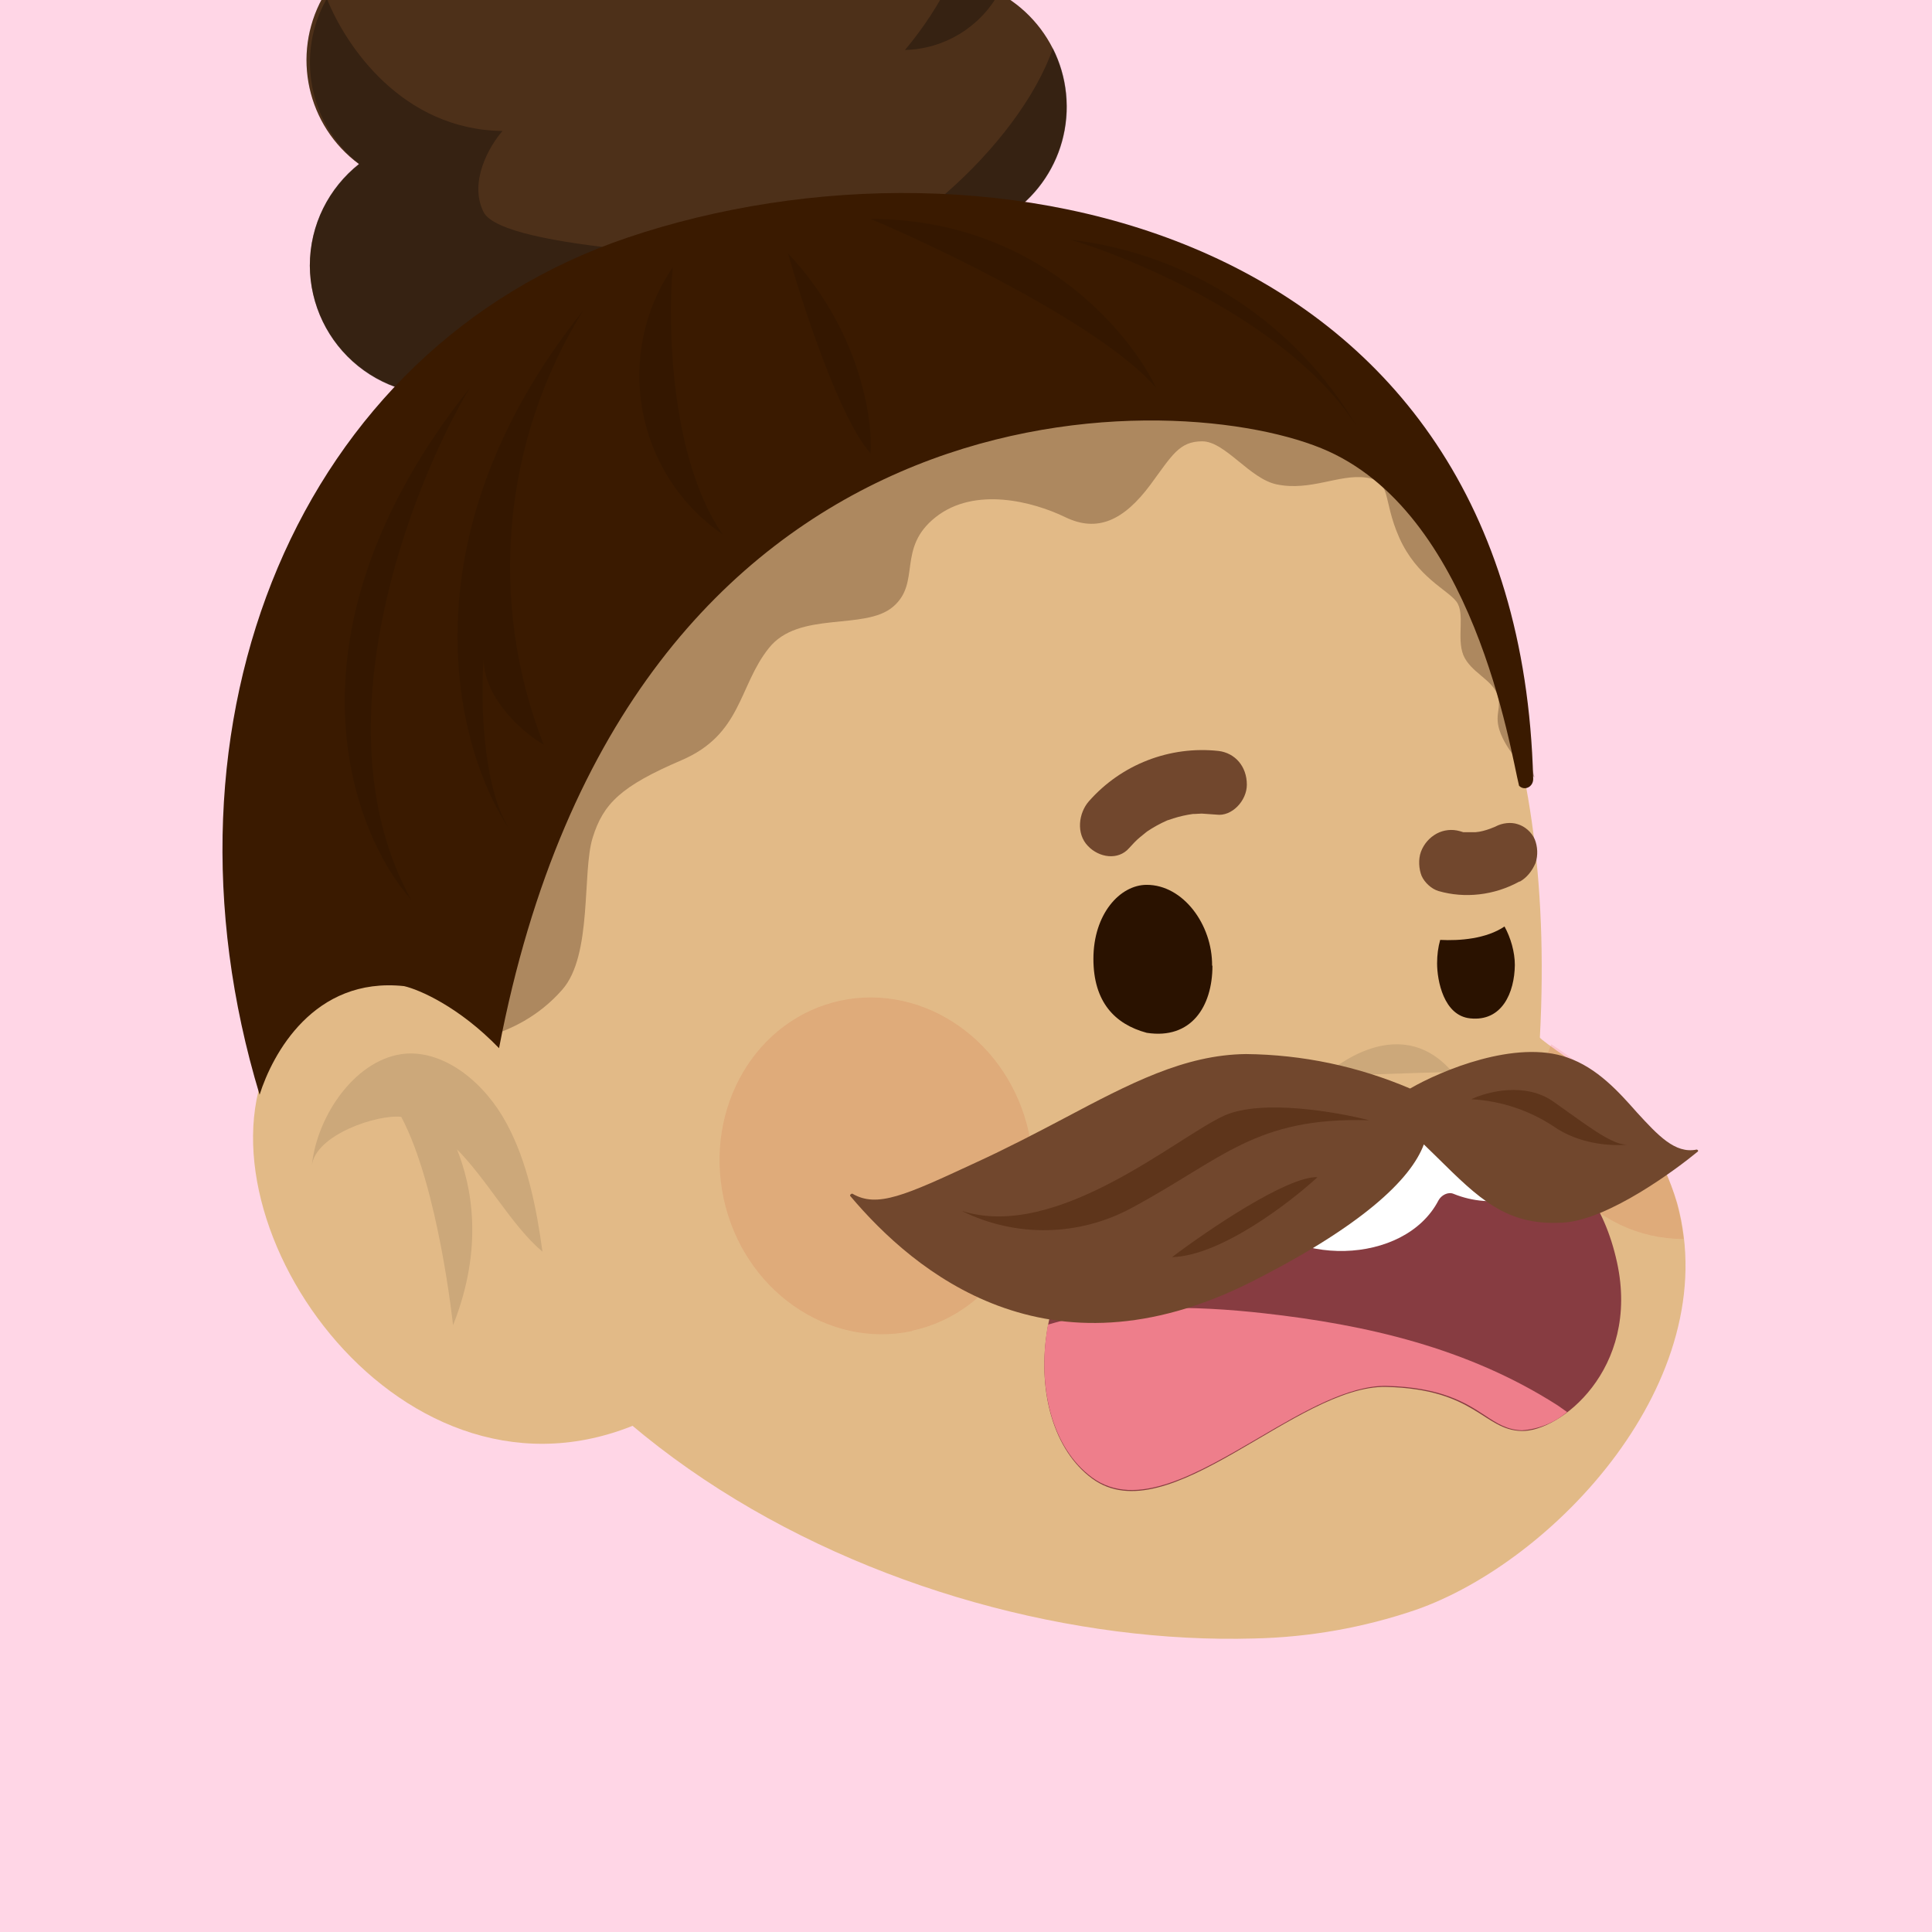
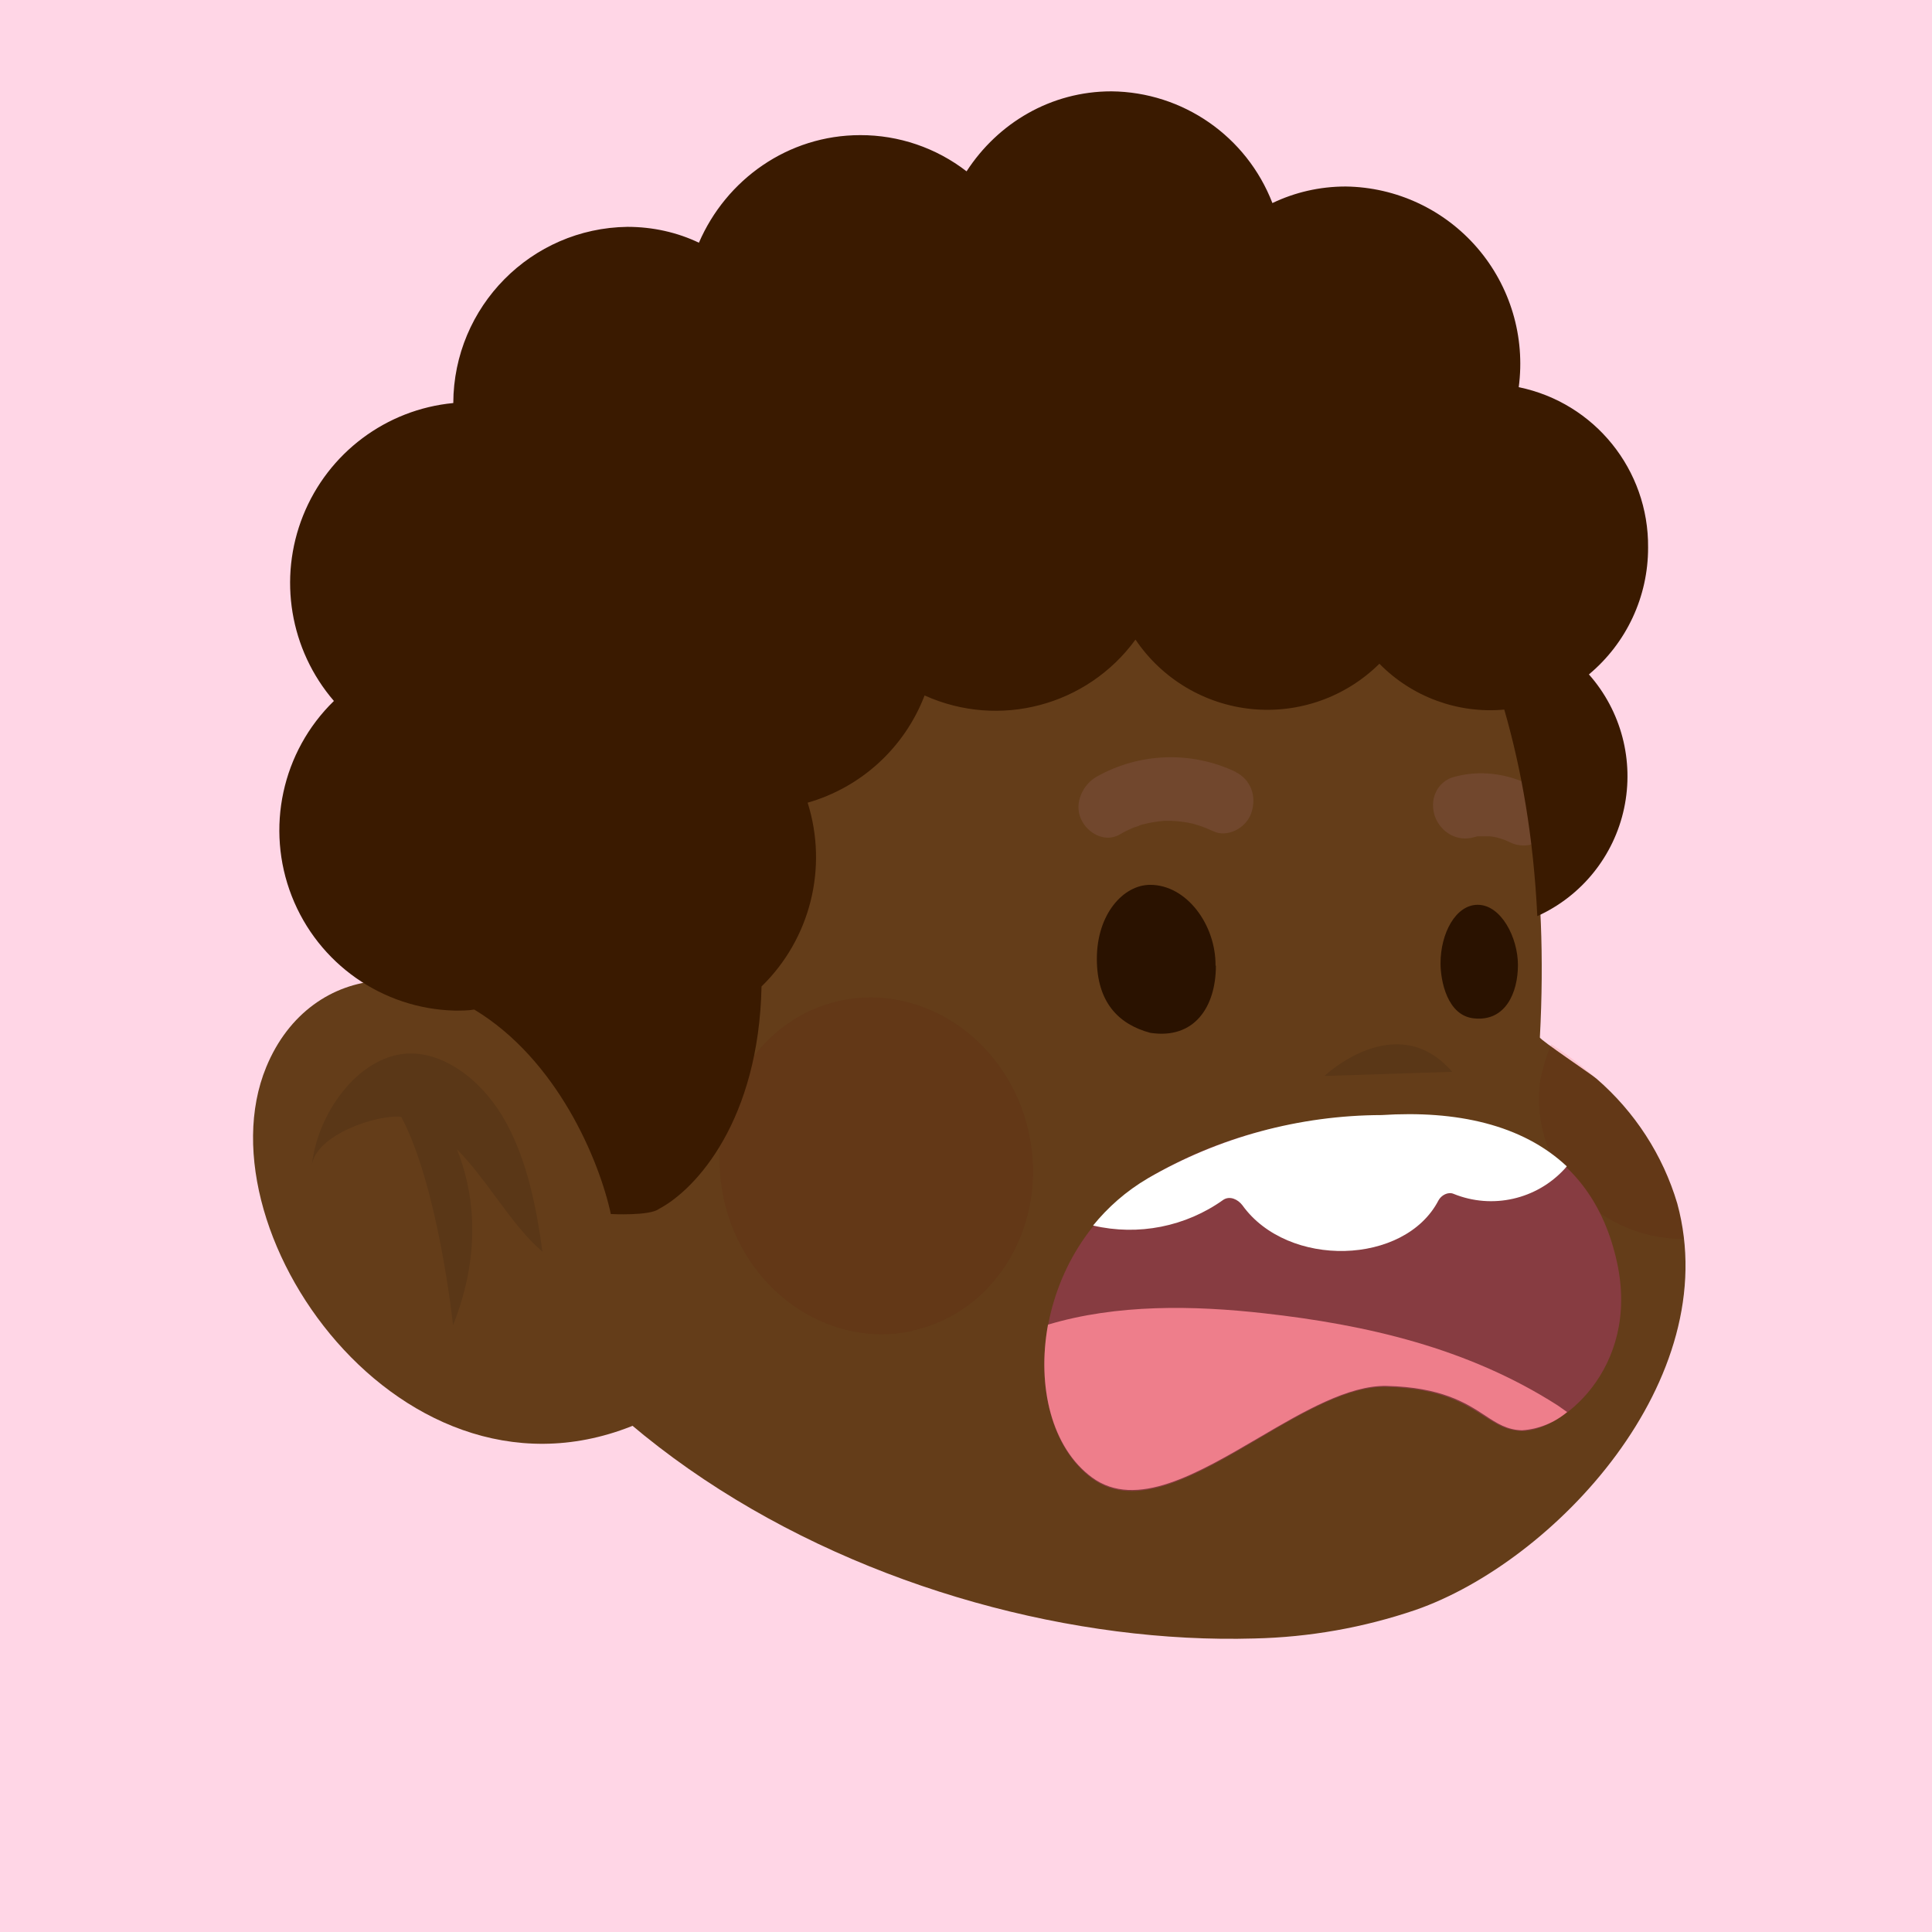
<svg xmlns="http://www.w3.org/2000/svg" viewBox="0 0 480 480" fill="none" shape-rendering="auto">
  <mask id="viewboxMask">
    <rect width="480" height="480" rx="0" ry="0" x="0" y="0" fill="#fff" />
  </mask>
  <g mask="url(#viewboxMask)">
    <rect fill="#ffd6e6" width="480" height="480" x="0" y="0" />
    <g transform="matrix(.85775 0 0 .85427 52 47)">
-       <path d="M264 38.6s131.4 20.6 121.4 208.1c0 .7 15.2 10.9 16.4 12a77.1 77.1 0 0 1 23.4 36.3c13.9 51.3-35.7 104.2-75.8 118.2a155 155 0 0 1-46.7 8.3c-103.1 3-239.7-62.7-246.7-191a202.7 202.7 0 0 1 15.1-83.9c0 .1 57.4-142.5 192.9-108Z" fill="#e2ba87" />
+       <path d="M264 38.6s131.4 20.6 121.4 208.1c0 .7 15.2 10.9 16.4 12a77.1 77.1 0 0 1 23.4 36.3c13.9 51.3-35.7 104.2-75.8 118.2a155 155 0 0 1-46.7 8.3c-103.1 3-239.7-62.7-246.7-191a202.7 202.7 0 0 1 15.1-83.9c0 .1 57.4-142.5 192.9-108Z" fill="#643d19" />
      <path d="M388.7 248.7a57 57 0 0 0-3.2 10.5 40 40 0 0 0 8.5 30.4 42.3 42.3 0 0 0 33 15.7c-3.2-31.7-29-50.7-38.3-56.6ZM203.5 332c24.4-5.2 39.6-31 33.9-57.5-5.7-26.5-30.2-43.7-54.6-38.5-24.4 5.3-39.5 31-33.8 57.6 5.7 26.5 30.1 43.7 54.5 38.5Z" fill="#DC2400" style="mix-blend-mode:multiply" opacity=".1" />
      <path opacity=".1" d="M323 257.9s20.9-19.9 37-1.2Z" fill="#000" />
-       <path d="M128.7 356.9C59.3 391.7-3.7 304.4 16.5 255.3c12.9-31.4 50.4-33.8 72.1-5.2a185 185 0 0 1 29.1 59.1" fill="#e2ba87" />
+       <path d="M128.7 356.9C59.3 391.7-3.7 304.4 16.5 255.3c12.9-31.4 50.4-33.8 72.1-5.2a185 185 0 0 1 29.1 59.1" fill="#643d19" />
      <path opacity=".1" d="M71.5 279c9 9 16.1 22.5 25 30-1.7-12.5-4.3-26-10.4-37.3-6.2-11.6-17.5-21-29-20.3-14.2 1-25.9 17.6-27.4 32.6 1-9 19-15 25.9-14.2 10.8 20.4 15 60.6 15 60.6 9-22.7 5.4-40.7 1-51.5Z" fill="#000" />
    </g>
    <g transform="matrix(.85472 0 0 .855 19 -17)">
      <path d="M311.4 362.3C339 346 362.6 345 379.3 344c33.3-2 61.1 8.8 68.5 42.7 6.8 31.2-16.9 49.4-27.8 49-11-.3-13.3-12.2-39.3-12.8-26-.6-63.4 42.9-85.5 26.6-22.2-16.4-18.4-66.6 16.2-87Z" fill="#873C41" />
      <path d="M433.3 430.2a22.8 22.8 0 0 1-13.1 5.3c-4.3-.1-7.3-2-10.9-4.4-5.5-3.6-12.6-8.1-28.5-8.5-11-.2-24.1 7.4-37.2 15.1-17.8 10.4-35.6 20.9-48.4 11.5-11.7-8.6-16.1-26.4-12.8-44.4 20-6 42.3-5.6 62.8-3.3 29.5 3.3 59.2 10 85.4 26.8a84 84 0 0 1 2.7 1.9Z" fill="#EE7E8B" />
      <path d="M333.4 368.5a46.8 46.8 0 0 1-37.9 7.5c4.3-5.3 9.6-10 15.9-13.7a136.3 136.3 0 0 1 68-18.4c21.6-1.4 40.8 2.7 53.8 14.9l-.6.7a29 29 0 0 1-32.3 7.3c-1.6-.7-3.6.4-4.4 1.9-9.8 18.9-43.8 19.8-57 1.4-1.3-1.7-3.6-2.8-5.5-1.6Z" fill="#fff" />
    </g>
    <g transform="matrix(.85472 0 0 .855 19 -17)">
-       <path d="M330.2 300.5c0 11.9-6.2 21.5-19.1 19.5-9.3-2.5-15.5-9-15.5-21.5 0-13 7.7-21.5 15.5-21.5 10.6 0 19.1 11.6 19 23.5ZM396.4 293c5.6.3 13.4-.3 18.7-3.9 1.8 3.3 3 7.4 3 11.2-.1 8-3.7 16.5-13 15.5-7.7-.8-9.6-11-9.6-16 0-2.4.3-4.7.9-6.8Z" fill="#2A1200" />
-       <path d="M332 238.1a43.9 43.9 0 0 0-37.7 14.6c-3 3.4-3.8 9.4-.3 13 3.2 3.4 8.8 4.3 12 .6 1-1.1 2-2.2 3.1-3.1l1.6-1.3.5-.4a37.7 37.7 0 0 1 5.8-3.2l1.8-.6a34.5 34.5 0 0 1 5.8-1.3h.5l2-.1 4.3.3c4.4.6 8.8-4 8.8-8.7 0-5.3-3.4-9.2-8.2-9.8ZM419.5 276c-7.4 4.1-16 5-23.6 2.8-2-.6-4-2.4-4.9-4.4-.8-2-1-4.8-.2-7a10 10 0 0 1 4.6-5.3 9 9 0 0 1 6.7-.7l1 .3h3.6c1.4-.1 2.8-.5 4.2-1l1.5-.6c2-1.1 4.6-1.4 6.6-.7 2 .6 4 2.3 4.9 4.4.8 2 1 4.6.2 6.9-1 2.3-2.5 4.2-4.6 5.4Z" fill="#71472D" />
+       <path d="M331.2 300.5c0 11.9-6.2 21.5-19.1 19.5-9.3-2.5-15.5-9-15.5-21.5 0-13 7.7-21.5 15.5-21.5 10.6 0 19.1 11.6 19 23.5ZM419 300.3c0 8-3.6 16.5-12.8 15.5-7.8-.8-9.7-11-9.7-16 0-8.7 4.4-17 10.8-17 6.8 0 11.7 9.5 11.7 17.5Z" fill="#2A1200" />
+       <path d="M337 244.2a43.9 43.9 0 0 0-40.5 1.4c-4 2.3-6.6 7.7-4.5 12.3 1.9 4.2 7 6.9 11.2 4.5 1.3-.8 2.6-1.4 4-2 .4-.2 1.5-.4 1.9-.7l.6-.2a37.5 37.5 0 0 1 6.5-1.1h1.9a34.2 34.2 0 0 1 6.3.8l2 .6c1.3.4 2.6 1 4 1.6 4 2 9.6-.8 11.1-5.3 1.7-5-.3-9.8-4.6-11.9ZM423.5 248.5c-7.4-4-16-5-23.6-2.7-2 .6-4 2.4-4.8 4.4-1 2-1 4.8-.2 7a10 10 0 0 0 4.6 5.3 9 9 0 0 0 6.6.7l1.1-.3h3.6c1.4.1 2.8.5 4.2 1l1.4.6c2 1.1 4.6 1.4 6.7.7 2-.6 4-2.3 4.8-4.4.8-2 1.1-4.6.2-6.9-1-2.3-2.4-4.2-4.6-5.4Z" fill="#71472D" />
    </g>
    <g transform="matrix(.85472 0 0 .85667 18 -15)">
-       <path d="M119 .1v-.6a37.5 37.5 0 0 1 70.5-17.8 37.4 37.4 0 0 1 66 29.5 37.5 37.5 0 0 1 .6 74.5c-3.2 44.3-37.3 79.1-78.8 79.1a77 77 0 0 1-62.8-33.7A37.6 37.6 0 0 1 69 94.6c0-12 5.6-22.6 14.3-29.5A37.4 37.4 0 0 1 119 .1Z" fill="#3a1a00" />
-       <path d="M119 .1v-.6a37.5 37.5 0 0 1 70.5-17.8 37.4 37.4 0 0 1 66 29.5 37.5 37.5 0 0 1 .6 74.5c-3.2 44.3-37.3 79.1-78.8 79.1a77 77 0 0 1-62.8-33.7A37.6 37.6 0 0 1 69 94.6c0-12 5.6-22.6 14.3-29.5A37.4 37.4 0 0 1 119 .1Z" fill="#fff" fill-opacity=".1" />
-       <g fill="#000" fill-opacity=".3">
-         <path d="M119.5.5c5 1 16.3 5.2 21.5 14-4.7-10-11-28.2-10.3-42.2a37.4 37.4 0 0 0-11.7 26l.5 2.2ZM73.9 17c5.6 14 22 38.1 51.1 38.5-3.7 4.2-9.9 14.7-5.5 23.5C125 90 194 92.5 216 93c20 .5 59-32.6 69-61.5a37.5 37.5 0 0 1-28.8 54.2c-.5 6.1-1.6 12-3.1 17.7-32.3 12.4-86.3 29-127 41a84 84 0 0 1-11.6-13.2A37.6 37.6 0 0 1 69 94.5c0-12 5.6-22.6 14.3-29.5A37.4 37.4 0 0 1 74 17Z" />
-         <path d="M269.3 15.5A32.1 32.1 0 0 1 242 32a102.7 102.7 0 0 0 13.6-20.8c4.9.5 9.5 2 13.7 4.3ZM230-30.2c-16 3.6-31.2 17.6-37.5 25.2a44.8 44.8 0 0 0-2.4-14 37.4 37.4 0 0 1 40-11.2Z" />
-       </g>
-       <path d="M313.4 158c6.2-8.4 8.3-12.5 15-12.5 6.7 0 13.8 10.9 21.7 12.5 9.8 2 18-3 25.8-2 7.8 1 4.7 6 9.8 17.5 5.2 11.5 14 15 16.6 18.5 2.6 3.5 0 10.5 2 15.5 2.1 5 8.3 7 9.9 11.5 1.5 4.5-1.6 6 1.5 12.5 2.5 5.2 7.2 9.8 9.3 11.5l-12.4-46a104.6 104.6 0 0 0-84.2-67C220.9 100 130 213 98 273.5l23 44.5c6-1.8 14.4-5.5 21.4-13.5 8.8-10 5.7-34 8.8-44 3.1-10 8.3-15 25.8-22.5 17.6-7.5 16.6-21.5 25.4-32.5 8.7-11 27.8-5 36.1-12s1-17 12.4-26 28.4-4.5 37.7 0c9.3 4.5 17 1 24.8-9.5Z" fill="#351700" style="mix-blend-mode:multiply" opacity=".3" />
-       <path d="M161.4 86.4C65.7 118.7 21.5 226.5 54.4 335c3.7-11.7 15.7-34.3 42-31.5 4.4 1 16 6 27.6 18 37.4-195 193.5-192.5 239-174 44.4 18 55 88 57.5 97.9 1.6 1.6 4.2.3 4.1-2.1C420.4 83 266 51.2 161.4 86.4Z" fill="#3a1a00" />
-       <g fill="#000" fill-opacity=".1">
-         <path d="M232 81c21.3 9 67.8 31.4 83 49-7.7-16.3-35-49-83-49ZM208 91c4.3 15.3 15.2 48.4 24 58 .7-10.2-3.2-36-24-58ZM174.5 95c-1.5 16.7-.7 55.5 14.5 77.5A55.8 55.8 0 0 1 174.5 95ZM137 233.5a140.8 140.8 0 0 1 11.5-126C94.9 174.3 111.8 235.7 127 258c-8-12.8-8.3-38-7.5-49 .4 11.6 11.8 21.2 17.5 24.5Z" />
-         <path d="M115.5 130c-17.2 28.8-44.6 98.9-17 148.5-17.8-20-39.4-77.7 17-148.5ZM290 87c20.2 6 65.1 25.3 83.5 54.5A111.7 111.7 0 0 0 290 87Z" />
-       </g>
+       <path d="M379.9 210a45.2 45.2 0 0 0 36.3 13.3c5 17.3 8.5 37 9.6 59.9a44.5 44.5 0 0 0 15-70.1 47.7 47.7 0 0 0 17.2-36.8 47 47 0 0 0-37.6-46.5 51.4 51.4 0 0 0-50.3-58.2c-7.6 0-14.8 1.7-21.3 4.8A50.7 50.7 0 0 0 302 44c-17.6 0-33 9.2-42.1 23.2A50.4 50.4 0 0 0 229 56.7c-21 0-39 12.9-46.9 31.2-6.3-3-13.4-4.6-20.8-4.6a51.3 51.3 0 0 0-50.6 51.1A52.4 52.4 0 0 0 76 220.8a52.3 52.3 0 0 0 35.2 89.8c1.9 0 3.7 0 5.6-.3 24.1 14.5 36.3 43.6 39.7 59.3 0 0 11.3.6 14-1.5 11-5.8 29-25.9 29.8-64.5a52.3 52.3 0 0 0 13.4-53.3 51.6 51.6 0 0 0 34-31.1A50.3 50.3 0 0 0 309 203a46.3 46.3 0 0 0 70.9 7Z" fill="#3a1a00" />
    </g>
-     <g transform="matrix(.85472 0 0 .85667 14 -12)">
-       <path d="M393.5 329.7c9-5.2 30.7-14.3 45.7-9 8.7 3 14.9 9.9 20.3 16 6 6.5 11 12 17.3 10.7.3 0 .6.4.3.6-5.7 4.7-26 20-39.4 20.6-16.3.9-24.2-7-36.4-19l-3.8-3.7c-3.8 10.2-18 23.7-50.4 40-59 29.5-97.7-3-116.3-25-.3-.3.3-.8.6-.7 7.2 4.2 15.3.5 35.8-9 9.4-4.3 17.8-8.7 25.6-12.8 19.3-10.2 35.1-18.5 53-18.7a124.6 124.6 0 0 1 47.7 10Z" fill="#71472D" />
-       <path d="M339.6 337.5c11-4.8 32.6-1 42 1.4-33-1-42.4 11.1-68.8 25.3a53.7 53.7 0 0 1-49.6 1c27.8 8.8 62.7-21.6 76.4-27.7ZM366.6 355.4c-8.3 7.6-28.2 22.8-42.3 23.2 10.5-7.9 33.5-23.5 42.3-23.2ZM411.3 332.8c4.6-2.2 15.8-5.1 24 .8 9.3 6.5 16.5 12.3 21.2 12.4-4.9.4-14-.2-21.4-5.4a48.2 48.2 0 0 0-23.8-7.8Z" fill="#5E351B" />
-     </g>
+     <g transform="matrix(.85472 0 0 .85667 14 -12)" />
  </g>
</svg>
